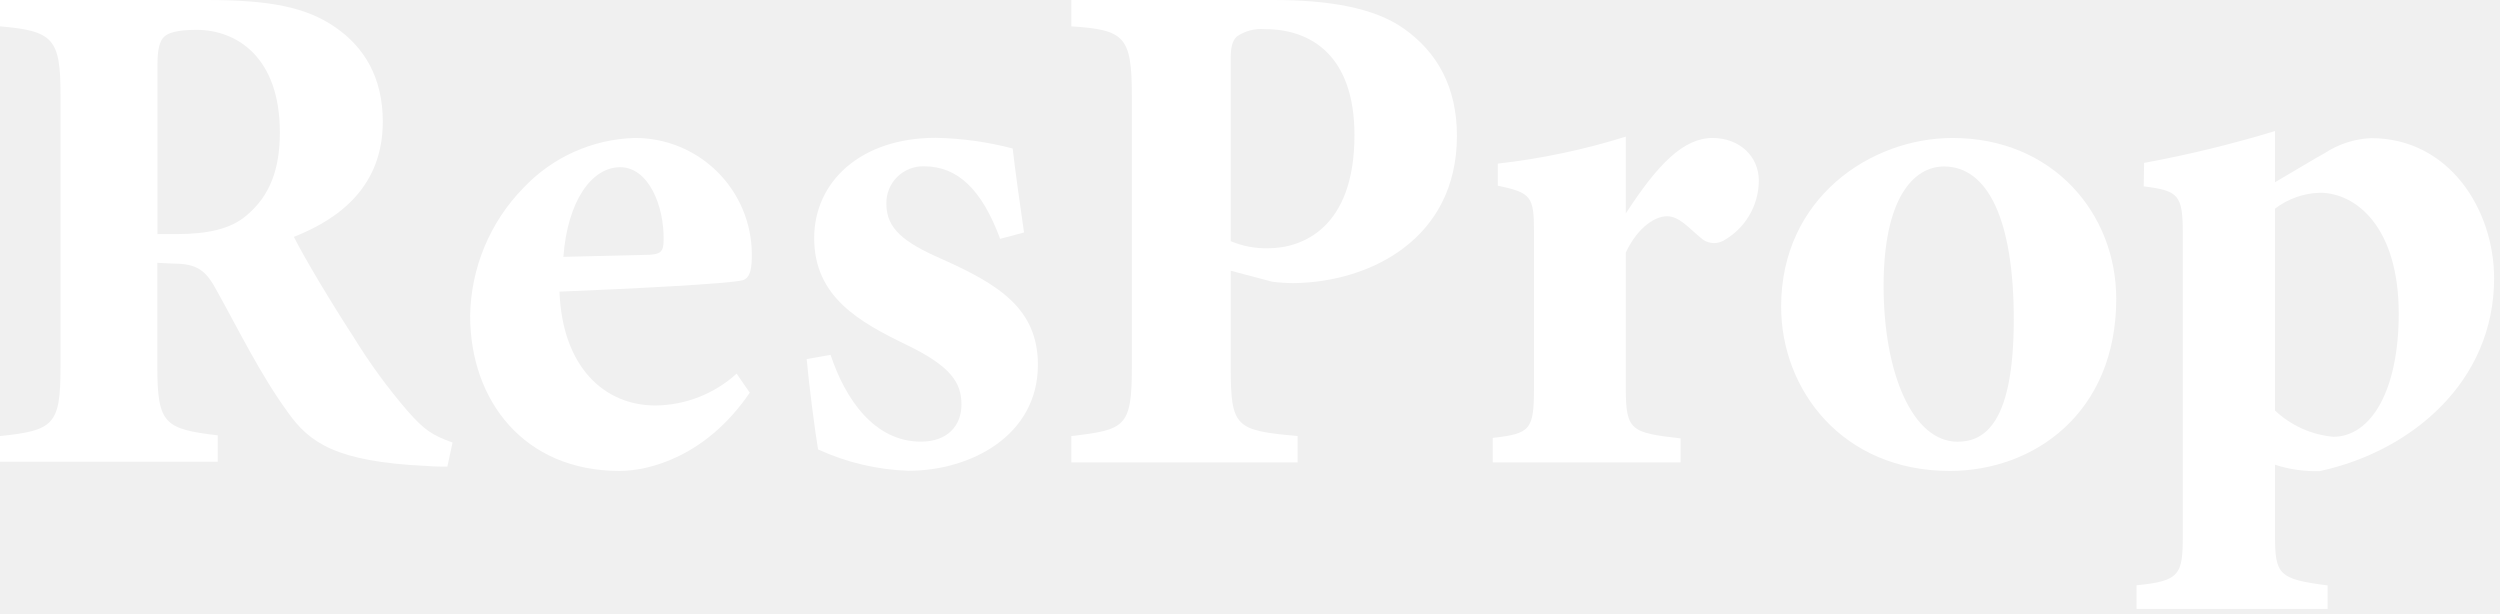
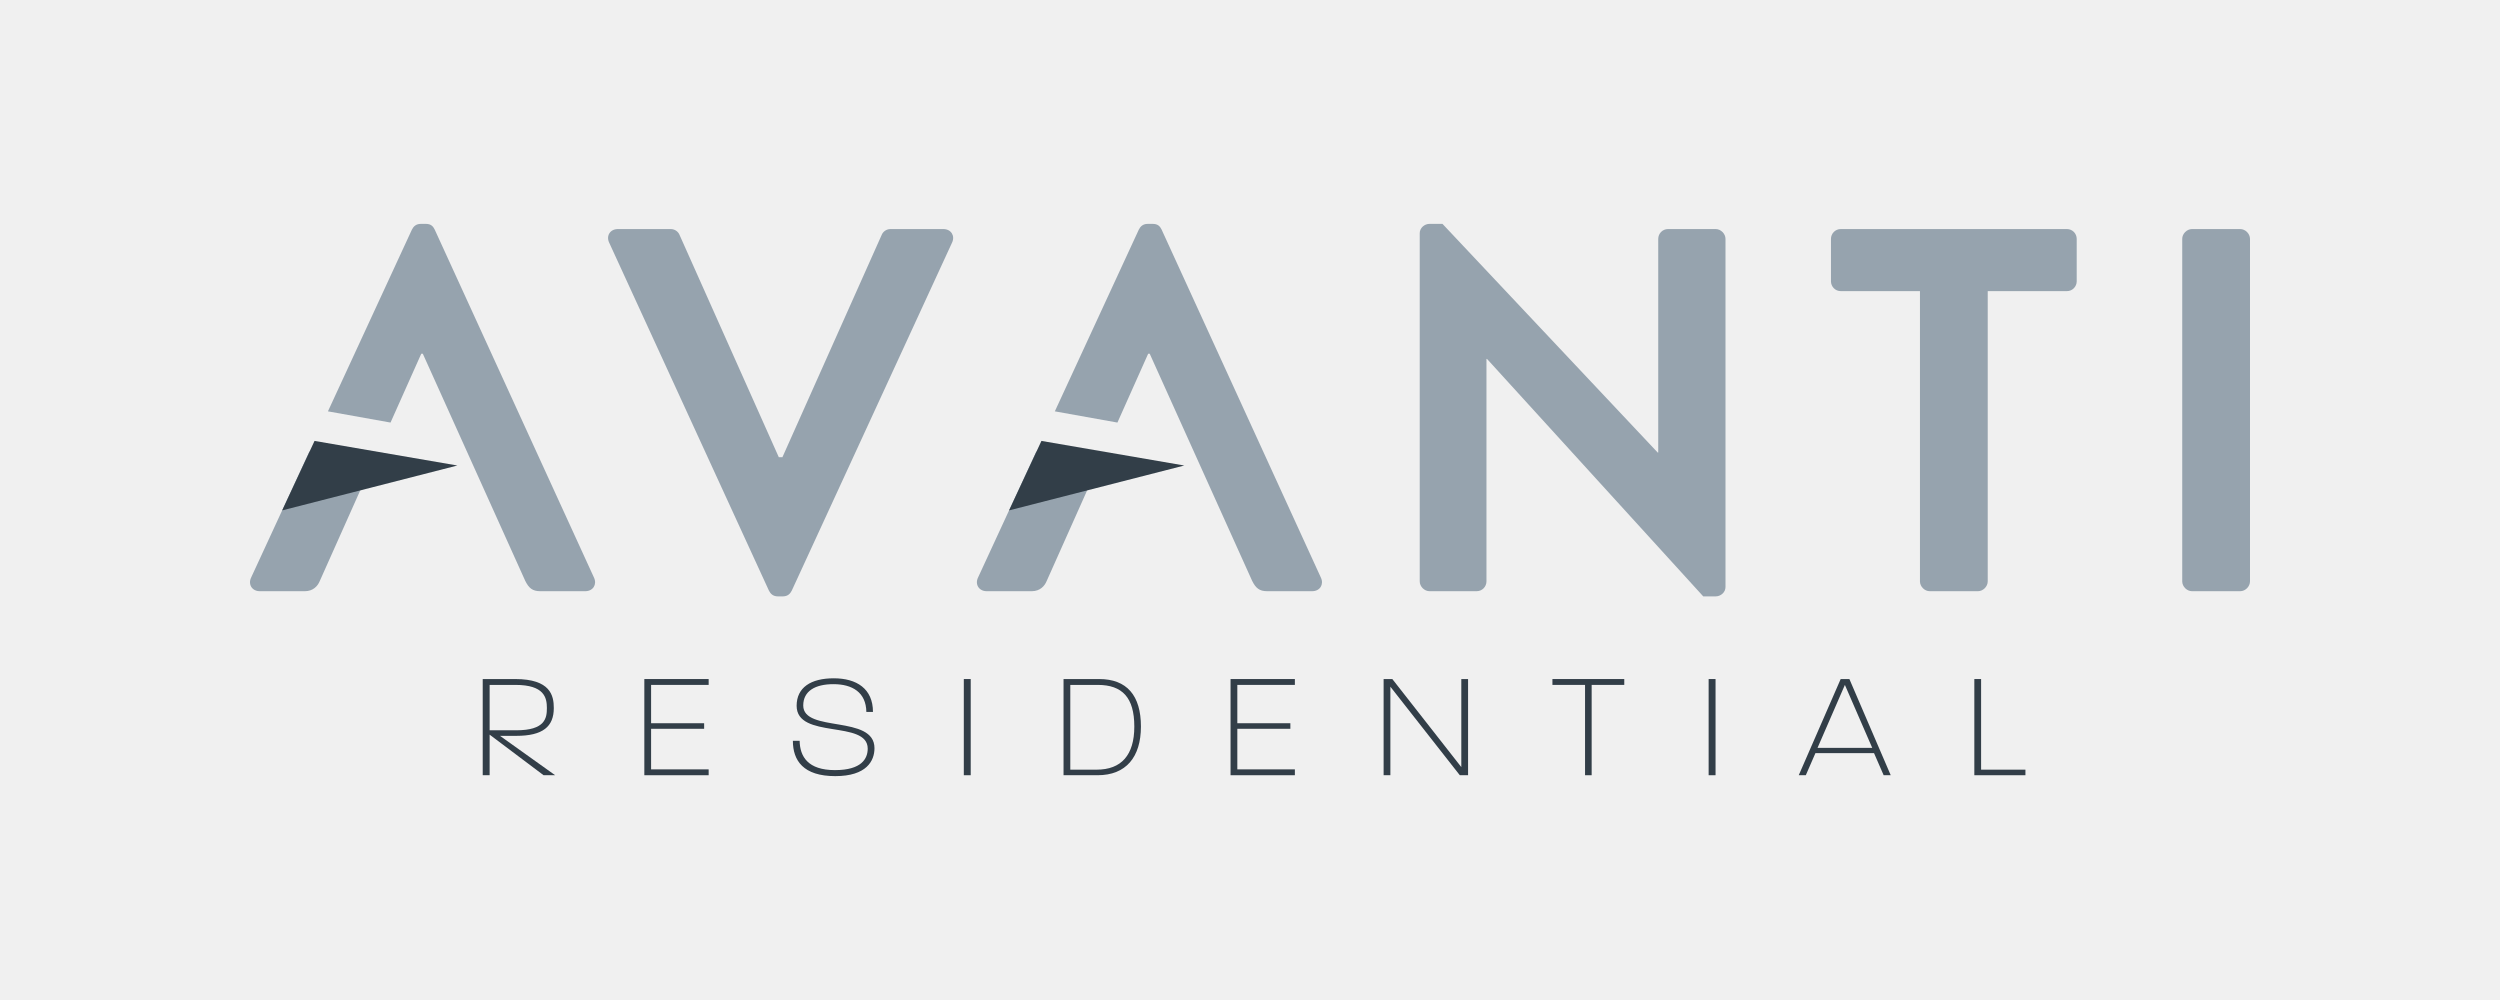
- <svg xmlns="http://www.w3.org/2000/svg" viewBox="0 0 314 77" version="1.1">
-   <g id="logo" stroke="none" stroke-width="1" fill="none" fill-rule="evenodd">
-     <g id="ResProp-Logo-SVG" fill="#FFFFFF" fill-rule="nonzero">
-       <path d="M56.19,58.61 C55.66,58.61 54.59,58.61 53.51,58.52 C42.17,57.99 38.86,55.58 36.18,51.82 C32.61,46.91 30,41.46 27,36.1 C25.66,33.69 24.41,33.1 21.55,33.1 L19.76,33.01 L19.76,46.01 C19.76,53.25 20.65,53.88 27.35,54.68 L27.35,57.99 L0,57.99 L0,54.77 C6.79,54.06 7.6,53.34 7.6,46.1 L7.6,11.88 C7.6,4.88 6.7,3.88 0,3.31 L0,-3.55271368e-15 L25.9,-3.55271368e-15 C33.9,-3.55271368e-15 38.41,0.89 42.08,3.4 C45.75,5.91 48.08,9.74 48.08,15.28 C48.08,23.28 42.81,27.43 36.91,29.75 C38.25,32.43 41.74,38.24 44.42,42.35 C46.43,45.624 48.7,48.731 51.21,51.64 C53.27,53.97 54.21,54.64 56.84,55.58 L56.19,58.61 Z M22.19,29.4 C26.03,29.4 28.98,28.77 30.95,27.07 C33.95,24.57 35.15,21.18 35.15,16.62 C35.15,7.15 29.7,3.75 24.69,3.75 C22.28,3.75 21.12,4.11 20.58,4.65 C20.04,5.19 19.78,6.25 19.78,8.04 L19.78,29.4 L22.19,29.4 Z" id="Shape" />
-       <path d="M94.17,49.32 C88.72,57.32 81.57,59.15 77.81,59.15 C65.81,59.15 59.05,50.3 59.05,39.67 C59.14,33.649 61.538,27.893 65.75,23.59 C69.385,19.74 74.398,17.489 79.69,17.33 C83.577,17.306 87.314,18.828 90.079,21.561 C92.844,24.293 94.409,28.013 94.43,31.9 C94.43,33.42 94.34,34.9 93.27,35.2 C91.57,35.65 78.98,36.28 70.27,36.63 C70.63,46.1 75.9,50.93 82.33,50.93 C86.102,50.889 89.727,49.466 92.52,46.93 L94.17,49.32 Z M77.9,21 C74.33,21 71.29,25.2 70.76,32.26 L81.57,32 C82.82,31.91 83.35,31.73 83.35,30.21 C83.44,25.73 81.39,21 77.9,21 Z" id="Shape" />
-       <path d="M125.62,30 C123.3,23.75 120.26,20.89 116.06,20.89 C114.795,20.854 113.57,21.34 112.675,22.235 C111.78,23.13 111.294,24.355 111.33,25.62 C111.33,28.75 113.56,30.45 118.21,32.5 C125.44,35.72 130.36,38.76 130.36,45.82 C130.36,54.75 121.87,59.13 114.1,59.13 C110.177,58.997 106.319,58.086 102.75,56.45 C102.39,54.39 101.59,48.23 101.32,45.1 L104.32,44.57 C106.19,50.2 109.86,55.47 115.66,55.47 C119.06,55.47 120.76,53.41 120.76,50.82 C120.76,48.05 119.42,46 113.88,43.32 C107.98,40.46 102.26,37.32 102.26,29.91 C102.26,22.85 108.07,17.31 117.54,17.31 C120.798,17.376 124.037,17.826 127.19,18.65 C127.46,21.07 128.26,26.79 128.62,29.2 L125.62,30 Z" id="Path" />
-       <path d="M159.94,-3.55271368e-15 C167,-3.55271368e-15 172.63,1 176.29,3.57 C180.49,6.52 182.99,10.9 182.99,17.07 C182.99,30.07 171.99,35.47 162.44,35.56 C161.544,35.554 160.649,35.494 159.76,35.38 L154.58,34 L154.58,46.19 C154.58,53.7 155.2,54.06 162.98,54.77 L162.98,58.08 L134.56,58.08 L134.56,54.77 C141.26,53.97 142.16,53.7 142.16,46.19 L142.16,12.06 C142.16,4.56 141.26,3.75 134.56,3.31 L134.56,-3.55271368e-15 L159.94,-3.55271368e-15 Z M154.58,30.29 C156.075,30.921 157.688,31.224 159.31,31.18 C163.42,31.18 170.12,28.77 170.12,16.98 C170.12,6.98 164.67,3.66 158.87,3.66 C157.638,3.555 156.407,3.872 155.38,4.56 C154.76,5.09 154.58,5.99 154.58,7.33 L154.58,30.29 Z" id="Shape" />
-       <path d="M211.08,58.08 L187.49,58.08 L187.49,55 C192.23,54.46 192.67,54 192.67,48.66 L192.67,29.13 C192.67,24.66 192.32,24.21 188.12,23.32 L188.12,20.55 C193.576,19.935 198.96,18.8 204.2,17.16 L204.2,26.81 C208.2,20.64 211.44,17.33 215.1,17.33 C218.41,17.33 220.91,19.57 220.91,22.7 C220.892,25.873 219.143,28.784 216.35,30.29 C215.424,30.736 214.317,30.556 213.58,29.84 C212.06,28.59 210.9,27.16 209.38,27.16 C208.04,27.16 205.81,28.32 204.2,31.72 L204.2,48.72 C204.2,54.08 204.82,54.35 211.08,55.06 L211.08,58.08 Z" id="Path" />
-       <path d="M245.24,17.33 C257.84,17.33 265.8,26.81 265.8,37.53 C265.8,51.91 255.43,59.15 244.89,59.15 C231.4,59.15 223.71,48.96 223.71,38.51 C223.71,24.84 235,17.33 245.24,17.33 Z M244.17,20.91 C240.33,20.91 236.58,24.91 236.58,35.91 C236.58,46.91 240.24,55.48 245.87,55.48 C249.27,55.48 252.93,53.15 252.93,40.11 C252.93,27.7 249.71,20.91 244.17,20.91 Z" id="Shape" />
-       <path d="M269.3,20.46 C274.851,19.439 280.34,18.103 285.74,16.46 L285.74,22.89 C285.92,22.8 291.74,19.32 291.99,19.23 C293.723,18.093 295.73,17.443 297.8,17.35 C307.63,17.35 313.26,26.35 313.26,34.96 C313.26,47.96 302.89,56.67 291.37,59.17 C289.461,59.232 287.556,58.961 285.74,58.37 L285.74,67.19 C285.74,72.19 286.18,72.73 292.35,73.53 L292.35,76.48 L268.35,76.48 L268.35,73.51 C273.8,72.98 274.16,72.17 274.16,67.26 L274.16,29.31 C274.16,24.48 273.63,23.95 269.25,23.41 L269.3,20.46 Z M285.74,51.56 C287.742,53.448 290.32,54.61 293.06,54.86 C297.8,54.86 301.28,49.05 301.28,39.4 C301.28,28.4 295.83,24.21 291.37,24.21 C289.33,24.269 287.36,24.969 285.74,26.21 L285.74,51.56 Z" id="Shape" />
+ <svg xmlns="http://www.w3.org/2000/svg" version="1.1" id="Layer_1" x="0px" y="0px" viewBox="0 0 1000 400" style="enable-background:new 0 0 1000 400;" xml:space="preserve">
+   <style type="text/css">
+ 	.st0{fill:#96A3AE;}
+ 	.st1{fill:#323E48;}
+ </style>
+   <g>
+     <path class="st0" d="M243.64,96.999c-1.24-2.691,0.416-5.377,3.515-5.377h21.11   c1.867,0,3.107,1.24,3.519,2.27l39.734,88.991h1.451l39.734-88.991   c0.416-1.03,1.657-2.27,3.519-2.27h21.105c3.107,0,4.764,2.686,3.519,5.377l-64.153,139.278   c-0.618,1.245-1.652,2.274-3.519,2.274h-2.068c-1.862,0-2.892-1.03-3.523-2.274L243.64,96.999z" />
+     <path class="st0" d="M567.89,93.273c0-2.068,1.862-3.725,3.931-3.725h5.171l86.095,91.476h0.206V95.552   c0-2.073,1.656-3.931,3.931-3.931h19.041c2.068,0,3.935,1.858,3.935,3.931v139.278   c0,2.068-1.867,3.725-3.935,3.725h-4.965l-86.502-94.991h-0.21v88.987   c0,2.073-1.656,3.931-3.931,3.931h-18.835c-2.068,0-3.931-1.858-3.931-3.931V93.273z" />
+     <path class="st0" d="M767.982,116.453h-31.667c-2.274,0-3.931-1.867-3.931-3.931V95.554   c0-2.073,1.656-3.935,3.931-3.935h90.438c2.279,0,3.931,1.862,3.931,3.935v16.968   c0,2.064-1.652,3.931-3.931,3.931h-31.662v116.1c0,2.068-1.862,3.931-3.931,3.931h-19.247   c-2.068,0-3.931-1.862-3.931-3.931V116.453z" />
+     <path class="st0" d="M872.891,95.553c0-2.073,1.862-3.935,3.931-3.935h19.243   c2.073,0,3.935,1.863,3.935,3.935v137c0,2.068-1.862,3.931-3.935,3.931h-19.243   c-2.068,0-3.931-1.863-3.931-3.931V95.553z" />
+     <g>
+       <path class="st0" d="M528.384,231.104L464.64,91.826c-0.618-1.245-1.446-2.274-3.515-2.274h-2.068    c-1.862,0-2.897,1.03-3.523,2.274l-33.6,72.715l25.037,4.486l12.293-27.532h0.622l40.974,90.854    c1.446,2.892,2.897,4.133,5.999,4.133h18.003C527.968,236.481,529.629,233.791,528.384,231.104z" />
+       <path class="st0" d="M414.518,180.586l-23.344,50.518c-1.24,2.686,0.416,5.377,3.515,5.377h18.011    c3.304,0,5.171-2.064,5.995-4.133l18.24-40.851L414.518,180.586z" />
    </g>
+     <polygon class="st1" points="403.625,204.159 416.577,176.364 473.713,186.204  " />
+     <g>
+       <path class="st1" d="M217.433,310.091l-21.581-16.231v16.231h-2.764v-38.472h12.983    c14.127,0,15.45,6.613,15.45,11.6c0,7.397-4.329,11.123-15.028,11.123h-6.492l22.061,15.749    H217.433z M206.191,273.962h-10.339v18.155h10.641c11.602,0,12.262-4.87,12.262-8.897    C218.755,279.075,217.733,273.962,206.191,273.962z" />
+       <path class="st1" d="M257.734,310.091v-38.472h25.728v2.343h-23.025v15.33h21.22v2.225h-21.22v16.231    h23.025v2.343H257.734z" />
+       <path class="st1" d="M334.102,310.451c-12.744,0-16.952-6.19-16.952-14.127h2.705    c0.119,6.311,3.307,11.722,14.127,11.722c10.699,0,13.103-4.627,13.103-8.595    c0-11.6-28.433-3.604-28.433-17.132c0-7.334,5.712-11.001,14.848-11.001s15.688,4.149,15.688,13.465    h-2.644c-0.119-7.875-5.649-11.118-13.163-11.118c-7.334,0-12.084,2.762-12.084,8.537    c0,10.997,28.494,3.604,28.494,17.069C349.791,304.379,346.605,310.451,334.102,310.451z" />
+       <path class="st1" d="M385.524,310.091v-38.472h2.764v38.472H385.524z" />
+       <path class="st1" d="M439.06,310.091h-13.645v-38.472H439.659c11.123,0,16.713,6.613,16.713,18.997    C456.372,302.879,450.36,310.091,439.06,310.091z M439.118,273.962h-11.001v33.904h10.521    c9.918,0,15.087-5.829,15.087-17.25C453.726,279.012,448.917,273.962,439.118,273.962z" />
+       <path class="st1" d="M492.221,310.091v-38.472h25.728v2.343h-23.02v15.33h21.218v2.225h-21.218v16.231    h23.02v2.343H492.221z" />
+       <path class="st1" d="M583.925,310.091l-27.773-35.404v35.404h-2.707v-38.472h3.487l27.593,35.224v-35.224    h2.703v38.472H583.925z" />
+       <path class="st1" d="M636.662,273.962v36.129h-2.644v-36.129h-13.046v-2.343h28.737v2.343H636.662z" />
+       <path class="st1" d="M683.453,310.091v-38.472h2.766v38.472H683.453z" />
+       <path class="st1" d="M753.461,310.091l-3.847-8.838h-23.444l-3.847,8.838h-2.825l16.772-38.472h3.487    l16.533,38.472H753.461z M737.955,273.962l-10.942,25.187h21.88L737.955,273.962z" />
+       <path class="st1" d="M789.733,310.091v-38.472h2.707v36.247h17.731v2.225H789.733z" />
+     </g>
+     <g>
+       <path class="st0" d="M237.623,231.104L173.879,91.826c-0.618-1.245-1.446-2.274-3.515-2.274h-2.068    c-1.862,0-2.897,1.03-3.523,2.274l-33.6,72.715l25.037,4.486l12.293-27.532h0.622l40.974,90.854    c1.446,2.892,2.897,4.133,5.999,4.133h18.003C237.207,236.481,238.868,233.791,237.623,231.104z" />
+       <path class="st0" d="M123.757,180.586l-23.344,50.518c-1.24,2.686,0.416,5.377,3.515,5.377h18.011    c3.304,0,5.171-2.064,5.995-4.133l18.24-40.851L123.757,180.586z" />
+     </g>
+     <polygon class="st1" points="112.865,204.159 125.816,176.364 182.952,186.204  " />
  </g>
</svg>
